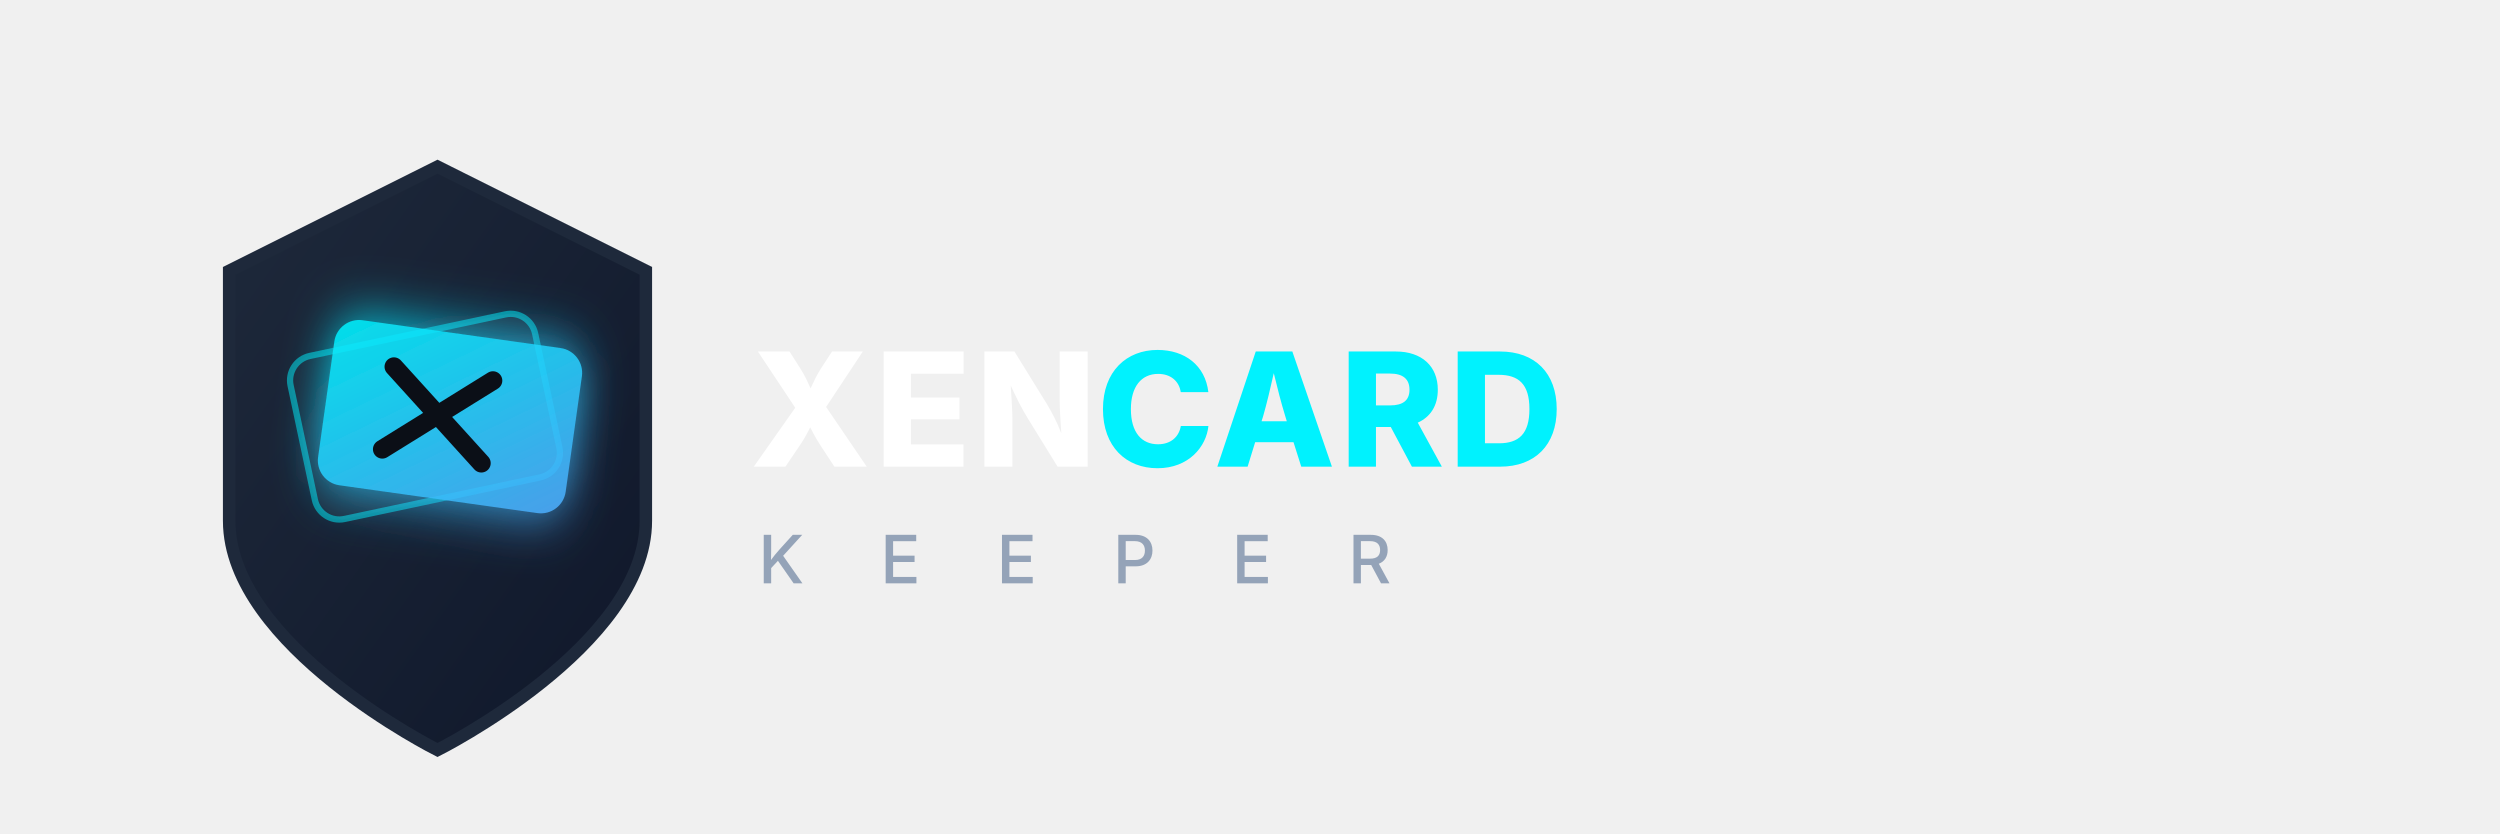
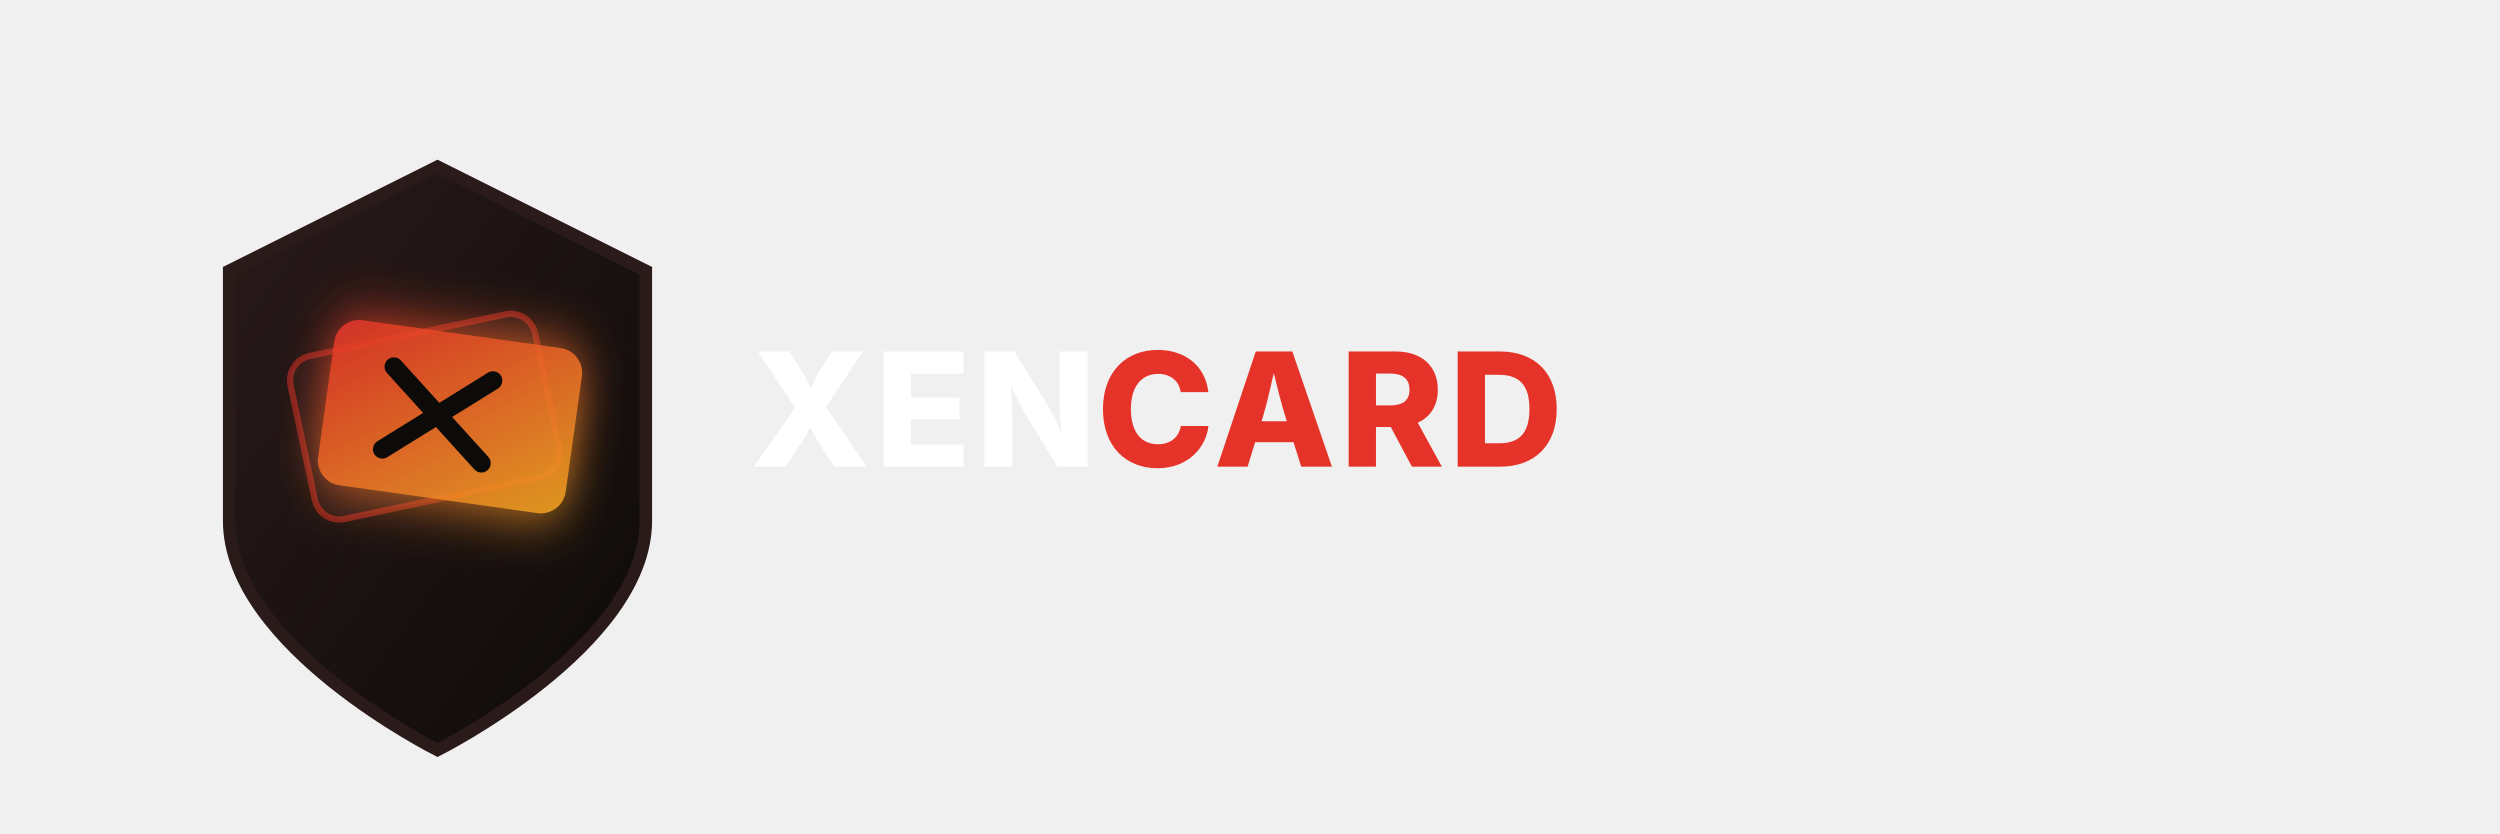
- <svg xmlns="http://www.w3.org/2000/svg" viewBox="0 0 600 200" width="100%" height="100%" style="background: #0B0F17; font-family: 'Inter', 'Segoe UI', sans-serif;">
+ <svg xmlns="http://www.w3.org/2000/svg" viewBox="0 0 600 200" width="100%" height="100%" style="background: #0D0A0A; font-family: 'Inter', 'Segoe UI', sans-serif;">
  <defs>
-     <linearGradient id="cyanBlue" x1="0%" y1="0%" x2="100%" y2="100%">
-       <stop offset="0%" stop-color="#00F2FE" />
-       <stop offset="100%" stop-color="#4FACFE" />
+     <linearGradient id="xentroGrad" x1="0%" y1="0%" x2="100%" y2="100%">
+       <stop offset="0%" stop-color="#E63329" />
+       <stop offset="100%" stop-color="#F5A623" />
    </linearGradient>
    <linearGradient id="darkShield" x1="0%" y1="0%" x2="100%" y2="100%">
-       <stop offset="0%" stop-color="#1E293B" />
-       <stop offset="100%" stop-color="#0F172A" />
+       <stop offset="0%" stop-color="#2A1A1A" />
+       <stop offset="100%" stop-color="#0D0A0A" />
    </linearGradient>
    <filter id="glow" x="-20%" y="-20%" width="140%" height="140%">
      <feGaussianBlur stdDeviation="6" result="blur" />
      <feComposite in="SourceGraphic" in2="blur" operator="over" />
    </filter>
  </defs>
  <g transform="translate(30, 25)">
-     <path d="M 75,15 L 125,40 V 100 C 125,130 75,155 75,155 C 75,155 25,130 25,100 V 40 Z" fill="url(#darkShield)" stroke="#1E293B" stroke-width="3" />
-     <rect x="42" y="55" width="60" height="40" rx="6" fill="#1E293B" stroke="#00F2FE" stroke-width="1.5" stroke-opacity="0.5" transform="rotate(-12 72 75)" />
-     <rect x="48" y="55" width="60" height="40" rx="6" fill="url(#cyanBlue)" filter="url(#glow)" opacity="0.9" transform="rotate(8 78 75)" />
-     <path d="M 63,65 L 87,85 M 87,65 L 63,85" stroke="#0B0F17" stroke-width="4.5" stroke-linecap="round" transform="rotate(8 78 75)" />
+     <path d="M 75,15 L 125,40 V 100 C 125,130 75,155 75,155 C 75,155 25,130 25,100 V 40 Z" fill="url(#darkShield)" stroke="#2A1A1A" stroke-width="3" />
+     <rect x="42" y="55" width="60" height="40" rx="6" fill="#2A1A1A" stroke="#E63329" stroke-width="1.5" stroke-opacity="0.5" transform="rotate(-12 72 75)" />
+     <rect x="48" y="55" width="60" height="40" rx="6" fill="url(#xentroGrad)" filter="url(#glow)" opacity="0.9" transform="rotate(8 78 75)" />
+     <path d="M 63,65 L 87,85 M 87,65 L 63,85" stroke="#0D0A0A" stroke-width="4.5" stroke-linecap="round" transform="rotate(8 78 75)" />
  </g>
  <g transform="translate(180, 112)">
-     <text x="0" y="0" font-size="38" font-weight="800" fill="#FFFFFF" letter-spacing="1">XEN<tspan fill="#00F2FE">CARD</tspan>
+     <text x="0" y="0" font-size="38" font-weight="800" fill="#FFFFFF" letter-spacing="1">XEN<tspan fill="#E63329">CARD</tspan>
    </text>
-     <text x="2" y="28" font-size="16" font-weight="500" fill="#94A3B8" letter-spacing="7">K E E P E R</text>
  </g>
</svg>
